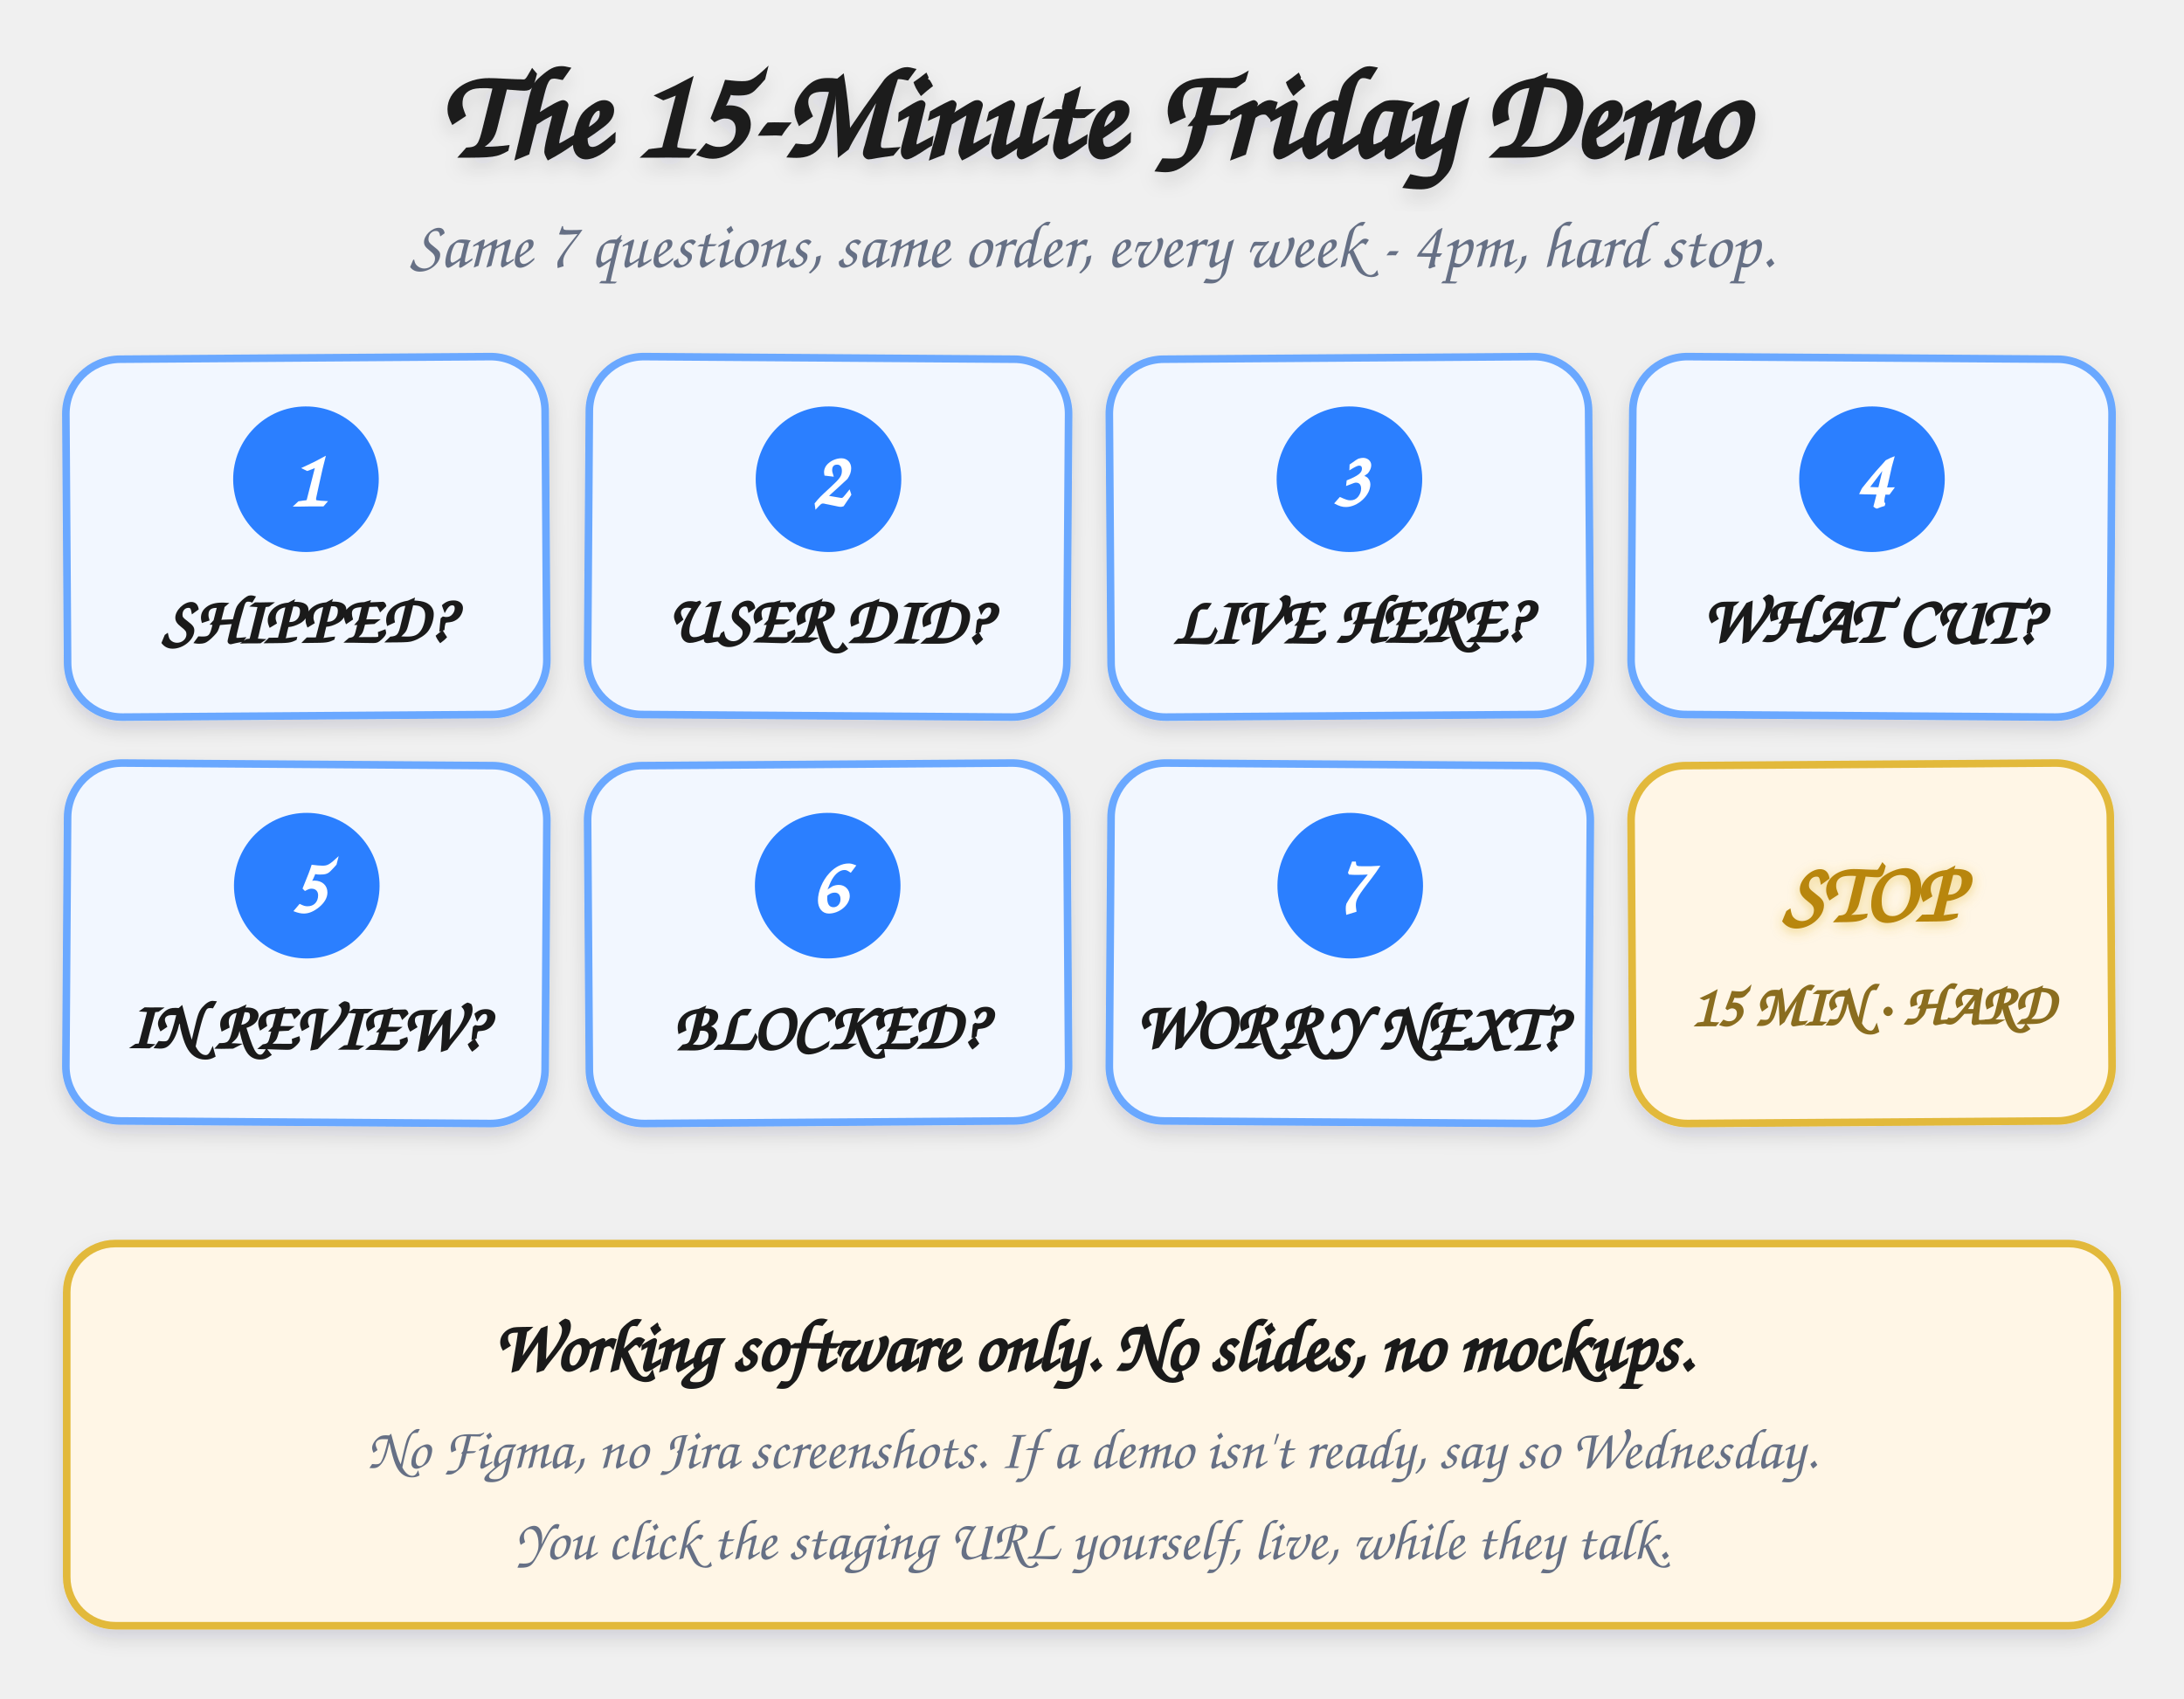
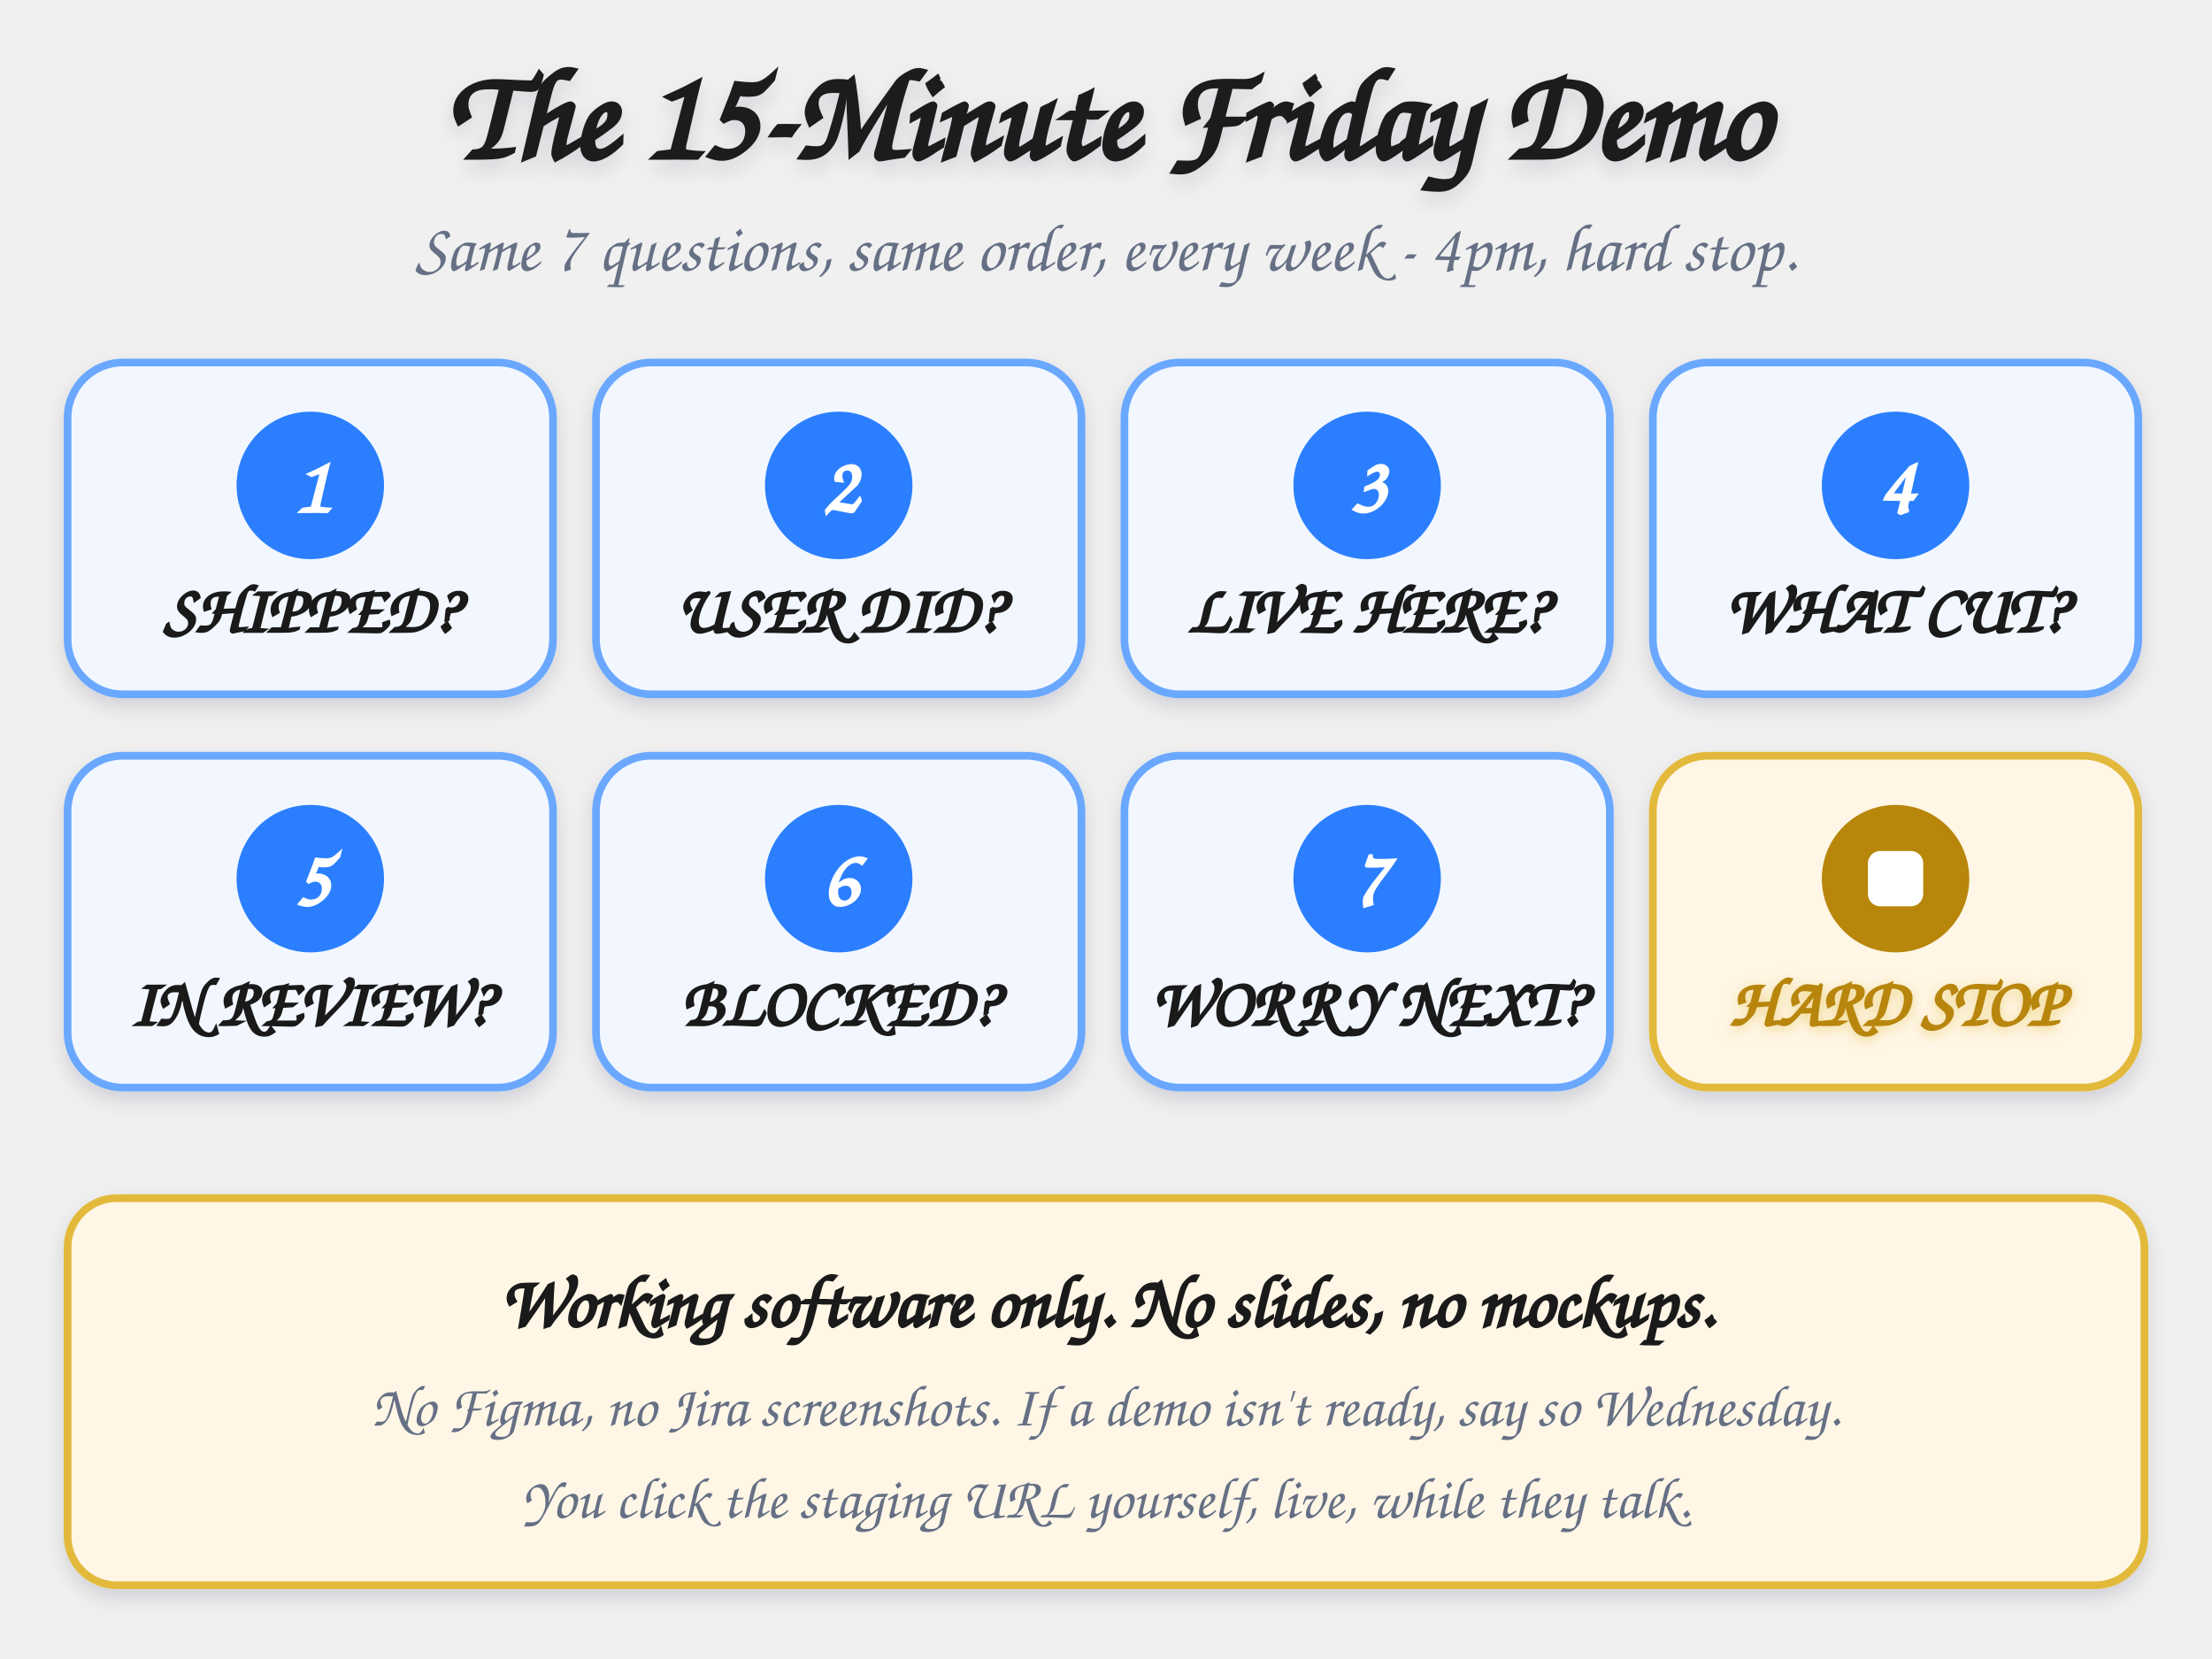
- <svg xmlns="http://www.w3.org/2000/svg" viewBox="0 0 720 560" role="img" aria-labelledby="demo-timeline-title">
+ <svg xmlns="http://www.w3.org/2000/svg" viewBox="0 0 720 540" role="img" aria-labelledby="demo-timeline-title">
  <defs>
    <style>
      .h    { font-family: "Caveat", "Patrick Hand", "Comic Sans MS", cursive; }
      .title{ font-size: 42px; font-weight: 700; fill: #1a1a1a; filter: url(#soft); }
      .sub  { font-size: 22px; fill: #667085; }
      .card { fill: #f2f7ff; stroke: #6aa8ff; stroke-width: 2.5; filter: url(#soft); }
      .stop { fill: #fff6e6; stroke: #e2b93b; stroke-width: 2.5; filter: url(#soft); }
      .num  { fill: #2b7fff; }
+       .amb  { fill: #b8860b; }
      .numt { font-size: 26px; font-weight: 700; fill: #fff; }
      .qlab { font-size: 22px; font-weight: 700; fill: #1a1a1a; }
-       .stopt{ font-size: 28px; font-weight: 700; fill: #b8860b; filter: url(#gA); }
-       .stopn{ font-size: 19px; font-weight: 700; fill: #8a6d1f; }
+       .slab { font-size: 22px; font-weight: 700; fill: #b8860b; filter: url(#gA); }
      .foot { font-size: 24px; font-weight: 700; fill: #1a1a1a; }
      .note { font-size: 19px; fill: #667085; }
    </style>
    <filter id="soft" x="-8%" y="-10%" width="116%" height="128%">
      <feDropShadow dx="0" dy="3" stdDeviation="3" flood-color="#1a1a2e" flood-opacity="0.13" />
    </filter>
    <filter id="gA" x="-25%" y="-45%" width="150%" height="190%">
      <feDropShadow dx="0" dy="1" stdDeviation="2" flood-color="#e2b93b" flood-opacity="0.55" />
    </filter>
  </defs>
  <text x="360" y="52" text-anchor="middle" class="h title">The 15-Minute Friday Demo</text>
  <text x="360" y="88" text-anchor="middle" class="h sub">Same 7 questions, same order, every week - 4pm, hard stop.</text>
-   <g transform="rotate(-0.4 101 177)">
-     <rect x="22" y="118" width="158" height="118" rx="18" class="card" />
-     <circle cx="101" cy="158" r="24" class="num" />
-     <text x="101" y="167" text-anchor="middle" class="h numt">1</text>
-     <text x="101" y="212" text-anchor="middle" class="h qlab">SHIPPED?</text>
-   </g>
-   <g transform="rotate(0.4 273 177)">
-     <rect x="194" y="118" width="158" height="118" rx="18" class="card" />
-     <circle cx="273" cy="158" r="24" class="num" />
-     <text x="273" y="167" text-anchor="middle" class="h numt">2</text>
-     <text x="273" y="212" text-anchor="middle" class="h qlab">USER DID?</text>
-   </g>
-   <g transform="rotate(-0.4 445 177)">
-     <rect x="366" y="118" width="158" height="118" rx="18" class="card" />
-     <circle cx="445" cy="158" r="24" class="num" />
-     <text x="445" y="167" text-anchor="middle" class="h numt">3</text>
-     <text x="445" y="212" text-anchor="middle" class="h qlab">LIVE HERE?</text>
-   </g>
-   <g transform="rotate(0.4 617 177)">
-     <rect x="538" y="118" width="158" height="118" rx="18" class="card" />
-     <circle cx="617" cy="158" r="24" class="num" />
-     <text x="617" y="167" text-anchor="middle" class="h numt">4</text>
-     <text x="617" y="212" text-anchor="middle" class="h qlab">WHAT CUT?</text>
-   </g>
-   <g transform="rotate(0.4 101 311)">
-     <rect x="22" y="252" width="158" height="118" rx="18" class="card" />
-     <circle cx="101" cy="292" r="24" class="num" />
-     <text x="101" y="301" text-anchor="middle" class="h numt">5</text>
-     <text x="101" y="346" text-anchor="middle" class="h qlab">IN REVIEW?</text>
-   </g>
-   <g transform="rotate(-0.4 273 311)">
-     <rect x="194" y="252" width="158" height="118" rx="18" class="card" />
-     <circle cx="273" cy="292" r="24" class="num" />
-     <text x="273" y="301" text-anchor="middle" class="h numt">6</text>
-     <text x="273" y="346" text-anchor="middle" class="h qlab">BLOCKED?</text>
-   </g>
-   <g transform="rotate(0.4 445 311)">
-     <rect x="366" y="252" width="158" height="118" rx="18" class="card" />
-     <circle cx="445" cy="292" r="24" class="num" />
-     <text x="445" y="301" text-anchor="middle" class="h numt">7</text>
-     <text x="445" y="346" text-anchor="middle" class="h qlab">WORRY NEXT?</text>
-   </g>
-   <g transform="rotate(-0.4 617 311)">
-     <rect x="538" y="252" width="158" height="118" rx="18" class="stop" />
-     <text x="617" y="304" text-anchor="middle" class="h stopt">STOP</text>
-     <text x="617" y="338" text-anchor="middle" class="h stopn">15 MIN · HARD</text>
-   </g>
-   <rect x="22" y="410" width="676" height="126" rx="16" class="stop" />
-   <text x="360" y="452" text-anchor="middle" class="h foot">Working software only. No slides, no mockups.</text>
-   <text x="360" y="484" text-anchor="middle" class="h note">No Figma, no Jira screenshots. If a demo isn't ready, say so Wednesday.</text>
-   <text x="360" y="514" text-anchor="middle" class="h note">You click the staging URL yourself, live, while they talk.</text>
+   <rect x="22" y="118" width="158" height="108" rx="18" class="card" />
+   <circle cx="101" cy="158" r="24" class="num" />
+   <text x="101" y="167" text-anchor="middle" class="h numt">1</text>
+   <text x="101" y="206" text-anchor="middle" class="h qlab">SHIPPED?</text>
+   <rect x="194" y="118" width="158" height="108" rx="18" class="card" />
+   <circle cx="273" cy="158" r="24" class="num" />
+   <text x="273" y="167" text-anchor="middle" class="h numt">2</text>
+   <text x="273" y="206" text-anchor="middle" class="h qlab">USER DID?</text>
+   <rect x="366" y="118" width="158" height="108" rx="18" class="card" />
+   <circle cx="445" cy="158" r="24" class="num" />
+   <text x="445" y="167" text-anchor="middle" class="h numt">3</text>
+   <text x="445" y="206" text-anchor="middle" class="h qlab">LIVE HERE?</text>
+   <rect x="538" y="118" width="158" height="108" rx="18" class="card" />
+   <circle cx="617" cy="158" r="24" class="num" />
+   <text x="617" y="167" text-anchor="middle" class="h numt">4</text>
+   <text x="617" y="206" text-anchor="middle" class="h qlab">WHAT CUT?</text>
+   <rect x="22" y="246" width="158" height="108" rx="18" class="card" />
+   <circle cx="101" cy="286" r="24" class="num" />
+   <text x="101" y="295" text-anchor="middle" class="h numt">5</text>
+   <text x="101" y="334" text-anchor="middle" class="h qlab">IN REVIEW?</text>
+   <rect x="194" y="246" width="158" height="108" rx="18" class="card" />
+   <circle cx="273" cy="286" r="24" class="num" />
+   <text x="273" y="295" text-anchor="middle" class="h numt">6</text>
+   <text x="273" y="334" text-anchor="middle" class="h qlab">BLOCKED?</text>
+   <rect x="366" y="246" width="158" height="108" rx="18" class="card" />
+   <circle cx="445" cy="286" r="24" class="num" />
+   <text x="445" y="295" text-anchor="middle" class="h numt">7</text>
+   <text x="445" y="334" text-anchor="middle" class="h qlab">WORRY NEXT?</text>
+   <rect x="538" y="246" width="158" height="108" rx="18" class="stop" />
+   <circle cx="617" cy="286" r="24" class="amb" />
+   <rect x="608" y="277" width="18" height="18" rx="4" fill="#fff" />
+   <text x="617" y="334" text-anchor="middle" class="h slab">HARD STOP</text>
+   <rect x="22" y="390" width="676" height="126" rx="16" class="stop" />
+   <text x="360" y="432" text-anchor="middle" class="h foot">Working software only. No slides, no mockups.</text>
+   <text x="360" y="464" text-anchor="middle" class="h note">No Figma, no Jira screenshots. If a demo isn't ready, say so Wednesday.</text>
+   <text x="360" y="494" text-anchor="middle" class="h note">You click the staging URL yourself, live, while they talk.</text>
</svg>
